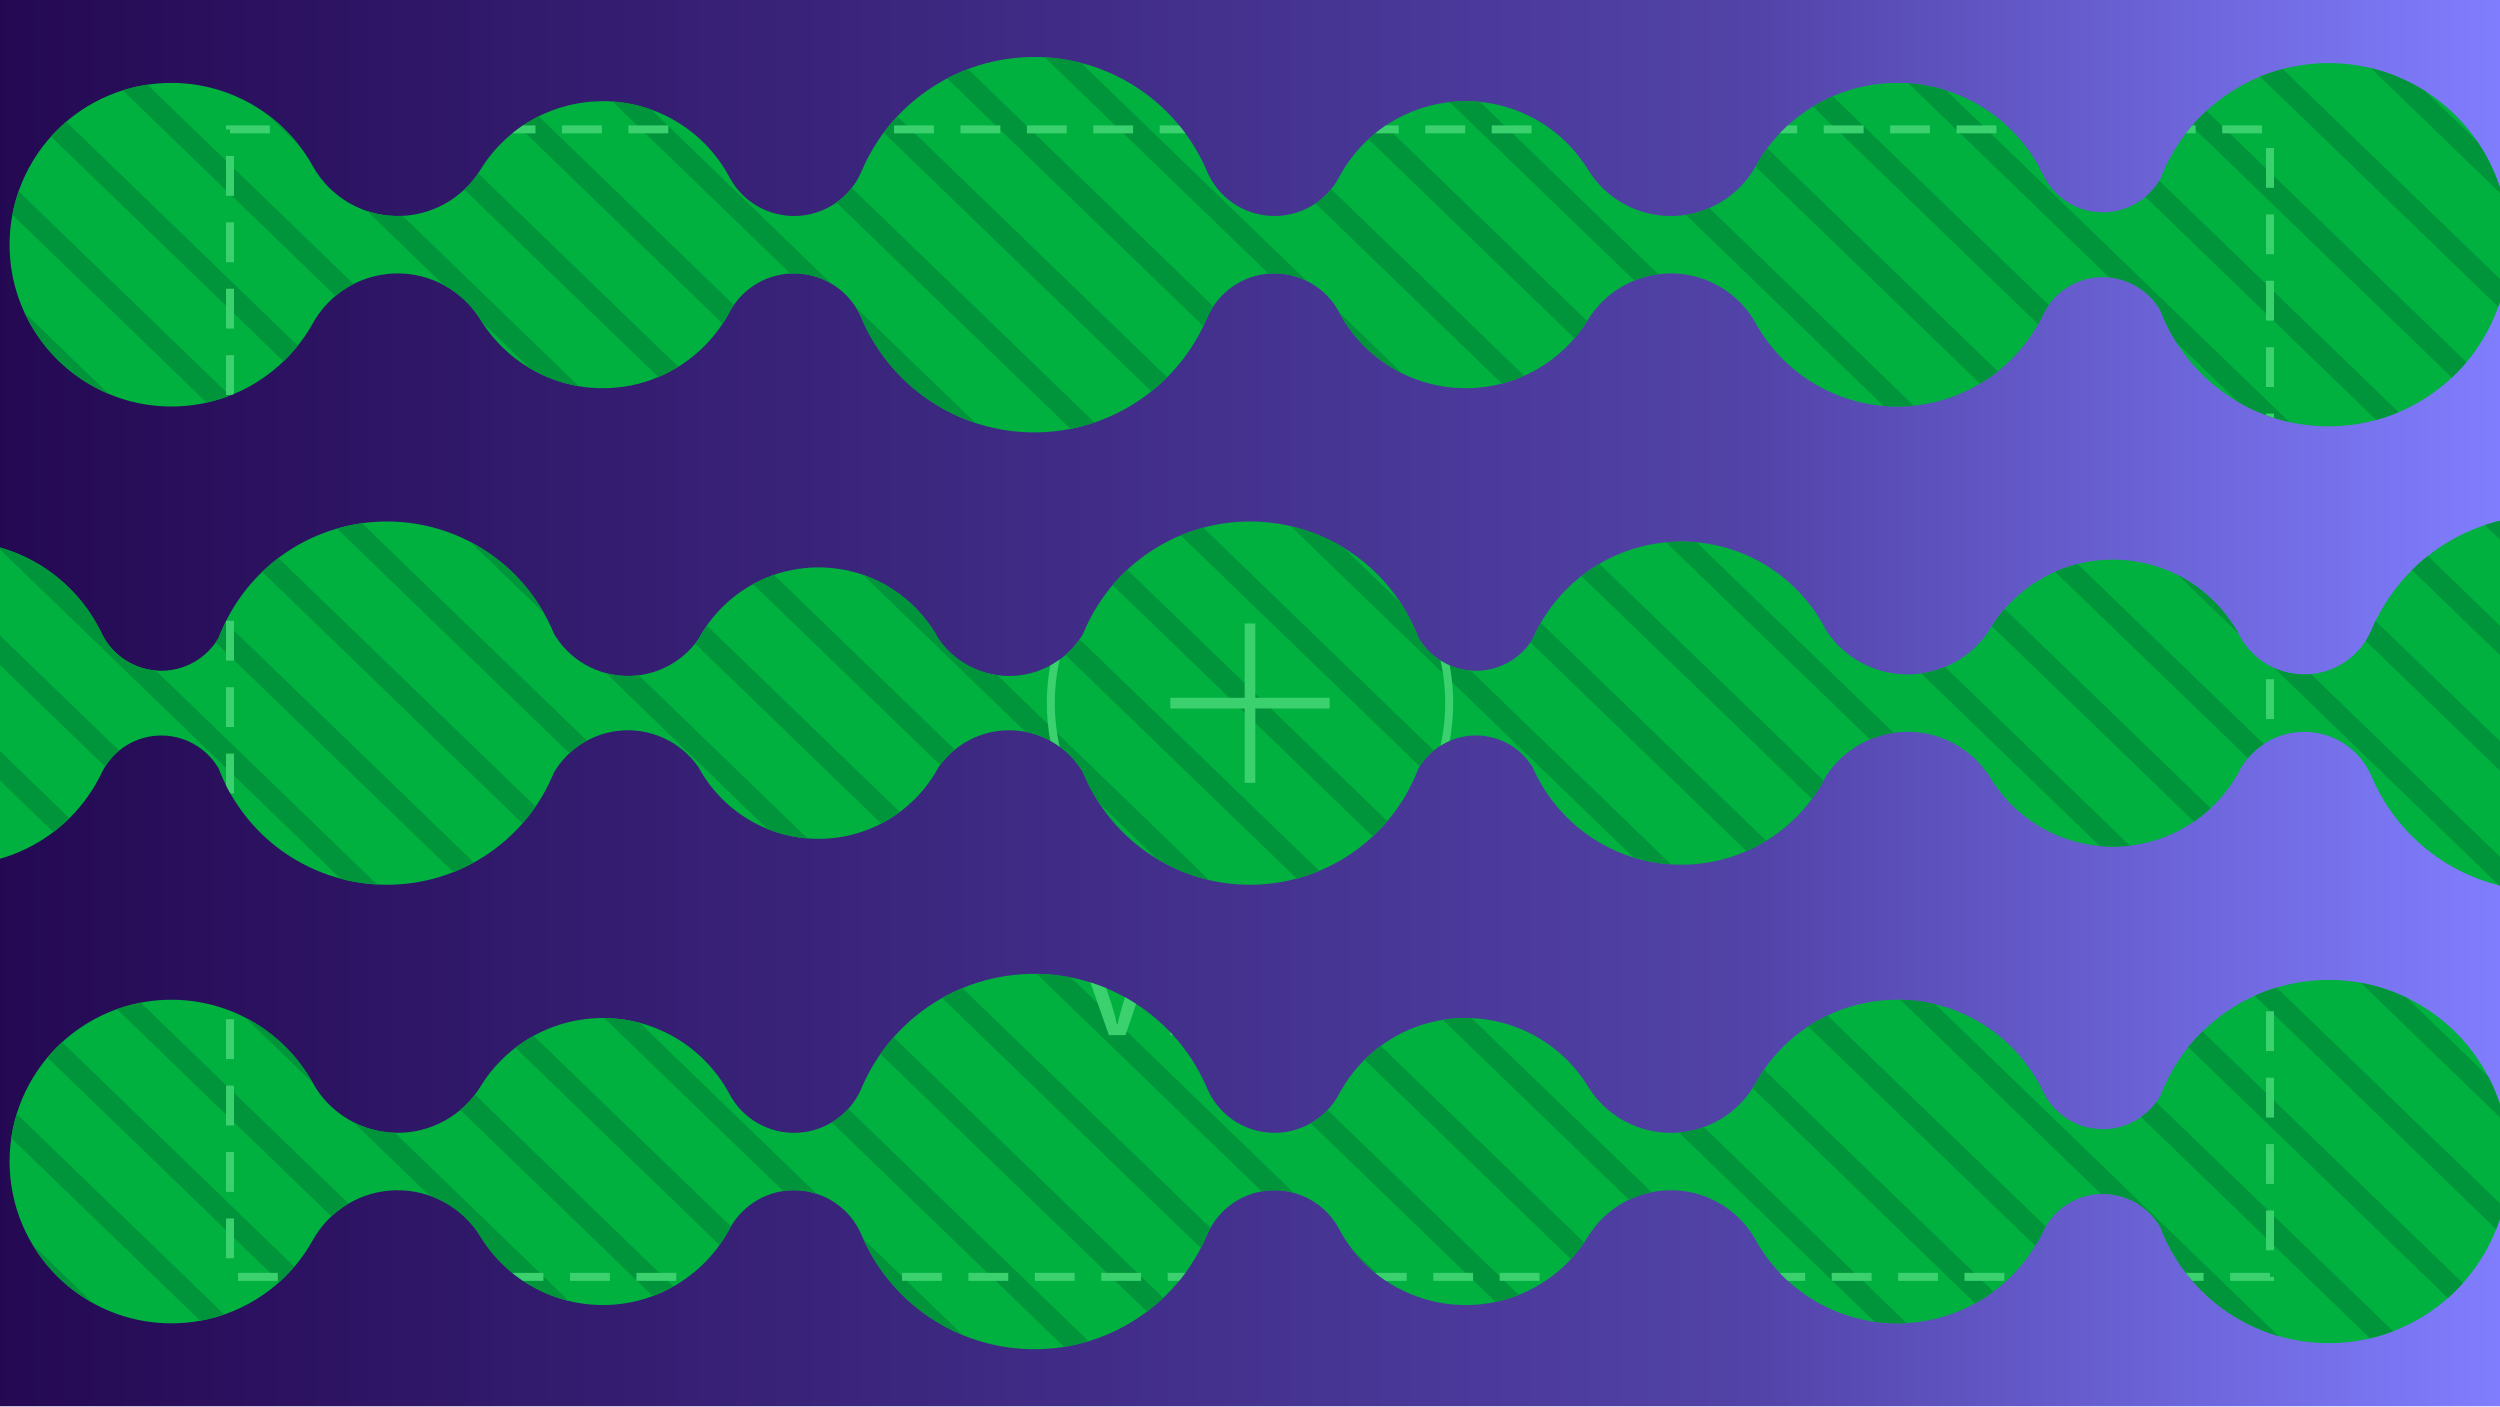
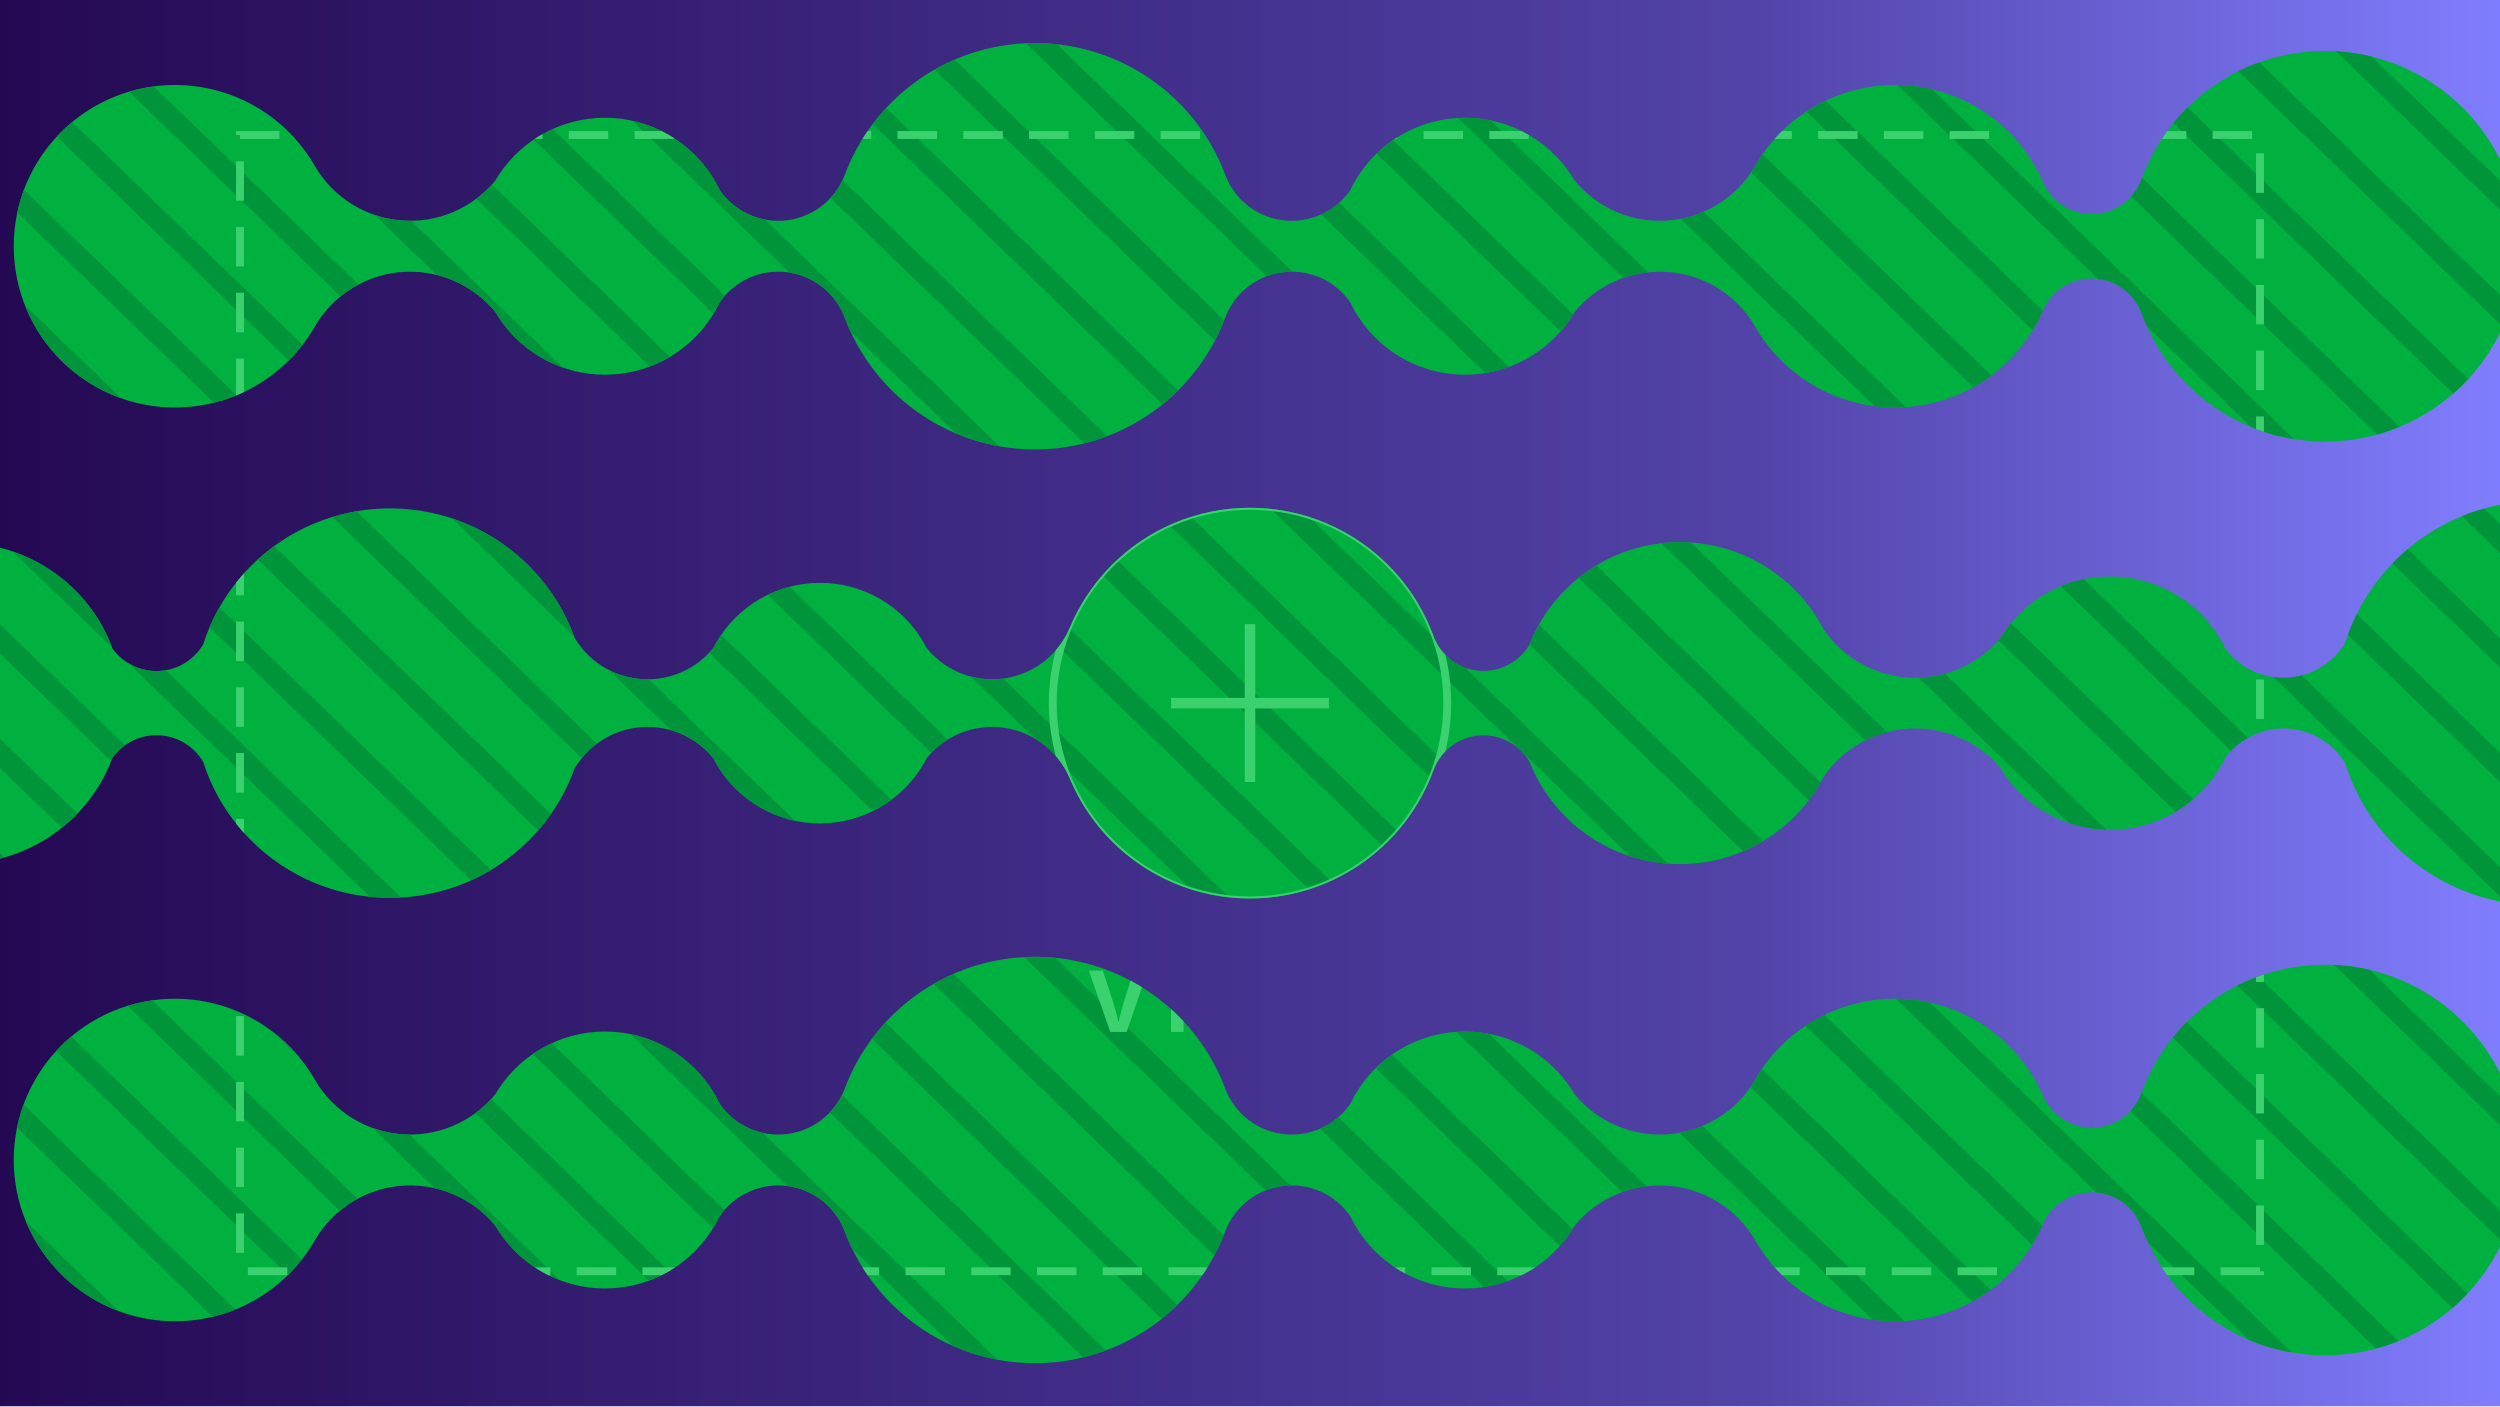
<svg xmlns="http://www.w3.org/2000/svg" viewBox="0 0 1920 1080" width="1920" height="1080">
  <defs>
    <linearGradient id="sfeerGrad" x1="0" y1="0" x2="1" y2="0">
      <stop offset="0" stop-color="#240852" />
      <stop offset="0.7" stop-color="#5243A8" />
      <stop offset="1" stop-color="#817EFF" />
    </linearGradient>
    <linearGradient id="sfeerGradU" gradientUnits="userSpaceOnUse" x1="0" y1="0" x2="1920" y2="0">
      <stop offset="0" stop-color="#240852" />
      <stop offset="0.7" stop-color="#5243A8" />
      <stop offset="1" stop-color="#817EFF" />
    </linearGradient>
  </defs>
  <rect id="fond" width="1920" height="1080" fill="url(#sfeerGrad)" />
  <clipPath id="fenetre-k2">
-     <path d="M-158.32 540a124.26 124.26 0 1 1 248.52 0a124.26 124.26 0 1 1 -248.52 0Z M158.98 540a138.32 138.32 0 1 1 276.63 0a138.32 138.32 0 1 1 -276.63 0Z M524.11 540a104.53 104.22 0 1 1 209.07 0a104.53 104.22 0 1 1 -209.07 0Z M821.68 540a138.32 138.32 0 1 1 276.63 0a138.32 138.32 0 1 1 -276.63 0Z M1166.91 540a124.44 124.07 0 1 1 248.89 0a124.44 124.07 0 1 1 -248.89 0Z M1512.51 540a110.2 110.2 0 1 1 220.4 0a110.2 110.2 0 1 1 -220.4 0Z M1809.92 540a144.14 144.14 0 1 1 288.28 0a144.14 144.14 0 1 1 -288.28 0Z M77.97 486.25A50.93 50.93 0 0 0 170.55 484.61A138.32 138.32 0 1 1 170.55 595.39A50.93 50.93 0 0 0 77.97 593.75A124.26 124.26 0 1 1 77.97 486.25Z M422.49 481.2A66.01 66.01 0 0 0 539.01 486.83A104.22 104.22 0 1 1 539.01 593.17A66.01 66.01 0 0 0 422.49 598.8A138.32 138.32 0 1 1 422.49 481.2Z M718.28 486.83A66.01 66.01 0 0 0 834.8 481.2A138.32 138.32 0 1 1 834.8 598.8A66.01 66.01 0 0 0 718.28 593.17A104.22 104.22 0 1 1 718.28 486.83Z M1086.73 484.58A51.06 51.06 0 0 0 1179.53 486.25A124.07 124.07 0 1 1 1179.53 593.75A51.06 51.06 0 0 0 1086.73 595.42A138.32 138.32 0 1 1 1086.73 484.58Z M1399.72 479.58A74.82 74.82 0 0 0 1528.82 482.31A110.2 110.2 0 1 1 1528.82 597.69A74.82 74.82 0 0 0 1399.72 600.42A124.07 124.07 0 1 1 1399.72 479.58Z M1719.96 488.17A56.25 56.25 0 0 0 1821.38 483.69A144.14 144.14 0 1 1 1821.38 596.31A56.25 56.25 0 0 0 1719.96 591.83A110.2 110.2 0 1 1 1719.96 488.17Z M7.36 187.94a124.26 124.26 0 1 1 248.52 0a124.26 124.26 0 1 1 -248.52 0Z M352.77 187.94a110.2 110.2 0 1 1 220.4 0a110.2 110.2 0 1 1 -220.4 0Z M650.18 187.94a144.14 144.14 0 1 1 288.28 0a144.14 144.14 0 1 1 -288.28 0Z M1015.48 187.94a110.2 110.2 0 1 1 220.4 0a110.2 110.2 0 1 1 -220.4 0Z M1332.77 187.94a124.26 124.26 0 1 1 248.52 0a124.26 124.26 0 1 1 -248.52 0Z M1650.07 187.94a138.32 138.32 0 1 1 276.63 0a138.32 138.32 0 1 1 -276.63 0Z M240.21 127.54A74.64 74.64 0 0 0 369.04 130.3A110.2 110.2 0 1 1 369.04 245.57A74.64 74.64 0 0 0 240.21 248.33A124.26 124.26 0 1 1 240.21 127.54Z M560.22 136.1A56.25 56.25 0 0 0 661.64 131.62A144.14 144.14 0 1 1 661.64 244.25A56.25 56.25 0 0 0 560.22 239.77A110.2 110.2 0 1 1 560.22 136.1Z M927.01 131.62A56.25 56.25 0 0 0 1028.43 136.1A110.2 110.2 0 1 1 1028.43 239.77A56.25 56.25 0 0 0 927.01 244.25A144.14 144.14 0 1 1 927.01 131.62Z M1219.6 130.3A74.64 74.64 0 0 0 1348.44 127.54A124.26 124.26 0 1 1 1348.44 248.33A74.64 74.64 0 0 0 1219.6 245.57A110.2 110.2 0 1 1 1219.6 130.3Z M1569.06 134.19A50.93 50.93 0 0 0 1661.64 132.55A138.32 138.32 0 1 1 1661.64 243.32A50.93 50.93 0 0 0 1569.06 241.69A124.26 124.26 0 1 1 1569.06 134.19Z M7.36 892.06a124.26 124.26 0 1 1 248.52 0a124.26 124.26 0 1 1 -248.52 0Z M352.77 892.06a110.2 110.2 0 1 1 220.4 0a110.2 110.2 0 1 1 -220.4 0Z M650.18 892.06a144.14 144.14 0 1 1 288.28 0a144.14 144.14 0 1 1 -288.28 0Z M1015.48 892.06a110.2 110.2 0 1 1 220.4 0a110.2 110.2 0 1 1 -220.4 0Z M1332.77 892.06a124.26 124.26 0 1 1 248.52 0a124.26 124.26 0 1 1 -248.52 0Z M1650.07 892.06a138.32 138.32 0 1 1 276.63 0a138.32 138.32 0 1 1 -276.63 0Z M240.21 831.67A74.64 74.64 0 0 0 369.04 834.43A110.2 110.2 0 1 1 369.04 949.7A74.64 74.64 0 0 0 240.21 952.46A124.26 124.26 0 1 1 240.21 831.67Z M560.22 840.23A56.25 56.25 0 0 0 661.64 835.75A144.14 144.14 0 1 1 661.64 948.38A56.25 56.25 0 0 0 560.22 943.9A110.2 110.2 0 1 1 560.22 840.23Z M927.01 835.75A56.25 56.25 0 0 0 1028.43 840.23A110.2 110.2 0 1 1 1028.43 943.9A56.25 56.25 0 0 0 927.01 948.38A144.14 144.14 0 1 1 927.01 835.75Z M1219.6 834.43A74.64 74.64 0 0 0 1348.44 831.67A124.26 124.26 0 1 1 1348.44 952.46A74.64 74.64 0 0 0 1219.6 949.7A110.2 110.2 0 1 1 1219.6 834.43Z M1569.06 838.31A50.93 50.93 0 0 0 1661.64 836.68A138.32 138.32 0 1 1 1661.64 947.45A50.93 50.93 0 0 0 1569.06 945.81A124.26 124.26 0 1 1 1569.06 838.31Z" />
+     <path d="M-155.23 540a124.51 123.17 0 1 1 249.02 0a124.51 123.17 0 1 1 -249.02 0Z M149.08 540a150.44 149.55 0 1 1 300.88 0a150.44 149.55 0 1 1 -300.88 0Z M537.89 540a91.87 91.42 0 1 1 183.73 0a91.87 91.42 0 1 1 -183.73 0Z M810.01 540a149.99 149.99 0 1 1 299.99 0a149.99 149.99 0 1 1 -299.99 0Z M1166.18 540a124.06 123.62 0 1 1 248.13 0a124.06 123.62 0 1 1 -248.13 0Z M1522.35 540a98.13 97.24 0 1 1 196.27 0a98.13 97.24 0 1 1 -196.27 0Z M1794.01 540a156.71 155.37 0 1 1 313.42 0a156.71 155.37 0 1 1 -313.42 0Z M82.05 490.47A41.65 41.65 0 0 0 159.25 488.16A149.55 149.55 0 1 1 159.25 591.84A41.65 41.65 0 0 0 82.05 589.53A123.17 123.17 0 1 1 82.05 490.47Z M437.32 481.91A65.09 65.09 0 0 0 552.39 491.3A91.42 91.42 0 1 1 552.39 588.7A65.09 65.09 0 0 0 437.32 598.09A149.55 149.55 0 1 1 437.32 481.91Z M707.19 491.41A64.7 64.7 0 0 0 821.66 482.03A149.99 149.99 0 1 1 821.66 597.97A64.7 64.7 0 0 0 707.19 588.59A91.42 91.42 0 1 1 707.19 491.41Z M1100.84 488.39A40.99 40.99 0 0 0 1176.9 490.65A123.62 123.62 0 1 1 1176.9 589.35A40.99 40.99 0 0 0 1100.84 591.61A149.99 149.99 0 1 1 1100.84 488.39Z M1397.2 478.02A85.29 85.29 0 0 0 1540.84 484.2A97.24 97.24 0 1 1 1540.84 595.8A85.29 85.29 0 0 0 1397.2 601.98A123.62 123.62 0 1 1 1397.2 478.02Z M1705.2 492.27A55.54 55.54 0 0 0 1805.5 484.76A155.37 155.37 0 1 1 1805.5 595.24A55.54 55.54 0 0 0 1705.2 587.73A97.24 97.24 0 1 1 1705.2 492.27Z M10.56 189.12a123.84 123.84 0 1 1 247.68 0a123.84 123.84 0 1 1 -247.68 0Z M366.95 189.12a97.69 97.69 0 1 1 195.37 0a97.69 97.69 0 1 1 -195.37 0Z M638.84 189.12a156.04 156.04 0 1 1 312.08 0a156.04 156.04 0 1 1 -312.08 0Z M1027.43 189.12a97.69 97.69 0 1 1 195.37 0a97.69 97.69 0 1 1 -195.37 0Z M1331.52 189.12a123.84 123.84 0 1 1 247.68 0a123.84 123.84 0 1 1 -247.68 0Z M1635.61 189.12a149.99 149.99 0 1 1 299.99 0a149.99 149.99 0 1 1 -299.99 0Z M241.67 127.23A84.66 84.66 0 0 0 384.47 133.3A97.69 97.69 0 1 1 384.47 244.94A84.66 84.66 0 0 0 241.67 251.01A123.84 123.84 0 1 1 241.67 127.23Z M549.96 141.55A54.64 54.64 0 0 0 648.83 134.18A156.04 156.04 0 1 1 648.83 244.06A54.64 54.64 0 0 0 549.96 236.69A97.69 97.69 0 1 1 549.96 141.55Z M940.93 134.18A54.64 54.64 0 0 0 1039.8 141.55A97.69 97.69 0 1 1 1039.8 236.69A54.64 54.64 0 0 0 940.93 244.06A156.04 156.04 0 1 1 940.93 134.18Z M1205.29 133.3A84.66 84.66 0 0 0 1348.09 127.23A123.84 123.84 0 1 1 1348.09 251.01A84.66 84.66 0 0 0 1205.29 244.94A97.69 97.69 0 1 1 1205.29 133.3Z M1568.95 139.79A40.83 40.83 0 0 0 1644.75 137.56A149.99 149.99 0 1 1 1644.75 240.68A40.83 40.83 0 0 0 1568.95 238.45A123.84 123.84 0 1 1 1568.95 139.79Z M10.56 890.88a123.84 123.84 0 1 1 247.68 0a123.84 123.84 0 1 1 -247.68 0Z M366.95 890.88a97.69 97.69 0 1 1 195.37 0a97.69 97.69 0 1 1 -195.37 0Z M638.84 890.88a156.04 156.04 0 1 1 312.08 0a156.04 156.04 0 1 1 -312.08 0Z M1027.43 890.88a97.69 97.69 0 1 1 195.37 0a97.69 97.69 0 1 1 -195.37 0Z M1331.52 890.88a123.84 123.84 0 1 1 247.68 0a123.84 123.84 0 1 1 -247.68 0Z M1635.61 890.88a149.99 149.99 0 1 1 299.99 0a149.99 149.99 0 1 1 -299.99 0Z M241.67 828.99A84.66 84.66 0 0 0 384.47 835.06A97.69 97.69 0 1 1 384.47 946.7A84.66 84.66 0 0 0 241.67 952.77A123.84 123.84 0 1 1 241.67 828.99Z M549.96 843.31A54.64 54.64 0 0 0 648.83 835.94A156.04 156.04 0 1 1 648.83 945.82A54.64 54.64 0 0 0 549.96 938.45A97.69 97.69 0 1 1 549.96 843.31Z M940.93 835.94A54.64 54.64 0 0 0 1039.8 843.31A97.69 97.69 0 1 1 1039.8 938.45A54.64 54.64 0 0 0 940.93 945.82A156.04 156.04 0 1 1 940.93 835.94Z M1205.29 835.06A84.66 84.66 0 0 0 1348.09 828.99A123.84 123.84 0 1 1 1348.09 952.77A84.66 84.66 0 0 0 1205.29 946.7A97.69 97.69 0 1 1 1205.29 835.06Z M1568.95 841.55A40.83 40.83 0 0 0 1644.75 839.32A149.99 149.99 0 1 1 1644.75 942.44A40.83 40.83 0 0 0 1568.95 940.21A123.84 123.84 0 1 1 1568.95 841.55Z" />
  </clipPath>
  <g id="fenetre" clip-path="url(#fenetre-k2)">
    <g id="k2-plaque">
      <rect width="1920" height="1080" fill="#00B140" />
-       <g transform="translate(960.0 540.0) scale(1.02) translate(-960.0 -540.0)">
+       <g transform="translate(960.0 540.0) scale(1.01) translate(-960.0 -540.0)">
        <path d="M-1260 -40L-60 1120 M-1170 -40L30 1120 M-1080 -40L120 1120 M-990 -40L210 1120 M-900 -40L300 1120 M-810 -40L390 1120 M-720 -40L480 1120 M-630 -40L570 1120 M-540 -40L660 1120 M-450 -40L750 1120 M-360 -40L840 1120 M-270 -40L930 1120 M-180 -40L1020 1120 M-90 -40L1110 1120 M0 -40L1200 1120 M90 -40L1290 1120 M180 -40L1380 1120 M270 -40L1470 1120 M360 -40L1560 1120 M450 -40L1650 1120 M540 -40L1740 1120 M630 -40L1830 1120 M720 -40L1920 1120 M810 -40L2010 1120 M900 -40L2100 1120 M990 -40L2190 1120 M1080 -40L2280 1120 M1170 -40L2370 1120 M1260 -40L2460 1120 M1350 -40L2550 1120 M1440 -40L2640 1120 M1530 -40L2730 1120 M1620 -40L2820 1120 M1710 -40L2910 1120 M1800 -40L3000 1120 M1890 -40L3090 1120 M1980 -40L3180 1120 M2070 -40L3270 1120 M2160 -40L3360 1120 M2250 -40L3450 1120 M2340 -40L3540 1120 M2430 -40L3630 1120 M2520 -40L3720 1120 M2610 -40L3810 1120 M2700 -40L3900 1120 M2790 -40L3990 1120 M2880 -40L4080 1120 M2970 -40L4170 1120 M3060 -40L4260 1120 M3150 -40L4350 1120" stroke="#00953A" stroke-width="16" fill="none" />
        <rect x="192.0" y="108.0" width="1536.0" height="864.0" fill="none" stroke="#3BD16F" stroke-width="6" stroke-dasharray="30 20" />
        <path d="M900.0 540.0H1020.0M960.0 480.0V600.0" stroke="#3BD16F" stroke-width="8" />
        <circle cx="960.0" cy="540.0" r="150" fill="none" stroke="#3BD16F" stroke-width="6" />
        <text x="960.0" y="790.0" font-family="Inter, Arial, sans-serif" font-size="64" font-weight="700" fill="#3BD16F" text-anchor="middle" letter-spacing="12">VIDÉO</text>
      </g>
    </g>
  </g>
-   <path id="rangee-axe" d="M-158.32 540a124.26 124.26 0 1 1 248.52 0a124.26 124.26 0 1 1 -248.52 0Z M158.98 540a138.32 138.32 0 1 1 276.63 0a138.32 138.32 0 1 1 -276.63 0Z M524.11 540a104.53 104.22 0 1 1 209.07 0a104.53 104.22 0 1 1 -209.07 0Z M821.68 540a138.32 138.32 0 1 1 276.63 0a138.32 138.32 0 1 1 -276.63 0Z M1166.91 540a124.44 124.07 0 1 1 248.89 0a124.44 124.07 0 1 1 -248.89 0Z M1512.51 540a110.2 110.2 0 1 1 220.4 0a110.2 110.2 0 1 1 -220.4 0Z M1809.92 540a144.14 144.14 0 1 1 288.28 0a144.14 144.14 0 1 1 -288.28 0Z M77.97 486.25A50.93 50.93 0 0 0 170.55 484.61A138.32 138.32 0 1 1 170.55 595.39A50.93 50.93 0 0 0 77.97 593.75A124.26 124.26 0 1 1 77.97 486.25Z M422.49 481.2A66.01 66.01 0 0 0 539.01 486.83A104.22 104.22 0 1 1 539.01 593.17A66.01 66.01 0 0 0 422.49 598.8A138.32 138.32 0 1 1 422.49 481.2Z M718.28 486.83A66.01 66.01 0 0 0 834.8 481.2A138.32 138.32 0 1 1 834.8 598.8A66.01 66.01 0 0 0 718.28 593.17A104.22 104.22 0 1 1 718.28 486.83Z M1086.73 484.58A51.06 51.06 0 0 0 1179.53 486.25A124.07 124.07 0 1 1 1179.53 593.75A51.06 51.06 0 0 0 1086.73 595.42A138.32 138.32 0 1 1 1086.73 484.58Z M1399.72 479.58A74.82 74.82 0 0 0 1528.82 482.31A110.2 110.2 0 1 1 1528.82 597.69A74.82 74.82 0 0 0 1399.72 600.42A124.07 124.07 0 1 1 1399.72 479.58Z M1719.96 488.17A56.25 56.25 0 0 0 1821.38 483.69A144.14 144.14 0 1 1 1821.38 596.31A56.25 56.25 0 0 0 1719.96 591.83A110.2 110.2 0 1 1 1719.96 488.17Z" fill="none" />
-   <path id="rangees-hors-axe" d="M7.36 187.94a124.26 124.26 0 1 1 248.52 0a124.26 124.26 0 1 1 -248.52 0Z M352.77 187.94a110.2 110.2 0 1 1 220.4 0a110.2 110.2 0 1 1 -220.4 0Z M650.18 187.94a144.14 144.14 0 1 1 288.28 0a144.14 144.14 0 1 1 -288.28 0Z M1015.48 187.94a110.2 110.2 0 1 1 220.4 0a110.2 110.2 0 1 1 -220.4 0Z M1332.77 187.94a124.26 124.26 0 1 1 248.52 0a124.26 124.26 0 1 1 -248.52 0Z M1650.07 187.94a138.32 138.32 0 1 1 276.63 0a138.32 138.32 0 1 1 -276.63 0Z M240.21 127.54A74.64 74.64 0 0 0 369.04 130.3A110.2 110.2 0 1 1 369.04 245.57A74.64 74.64 0 0 0 240.21 248.33A124.26 124.26 0 1 1 240.21 127.54Z M560.22 136.1A56.25 56.25 0 0 0 661.64 131.62A144.14 144.14 0 1 1 661.64 244.25A56.25 56.25 0 0 0 560.22 239.77A110.2 110.2 0 1 1 560.22 136.1Z M927.01 131.62A56.25 56.25 0 0 0 1028.43 136.1A110.2 110.2 0 1 1 1028.43 239.77A56.25 56.25 0 0 0 927.01 244.25A144.14 144.14 0 1 1 927.01 131.62Z M1219.6 130.3A74.64 74.64 0 0 0 1348.44 127.54A124.26 124.26 0 1 1 1348.44 248.33A74.64 74.64 0 0 0 1219.6 245.57A110.2 110.2 0 1 1 1219.6 130.3Z M1569.06 134.19A50.93 50.93 0 0 0 1661.64 132.55A138.32 138.32 0 1 1 1661.64 243.32A50.93 50.93 0 0 0 1569.06 241.69A124.26 124.26 0 1 1 1569.06 134.19Z M7.36 892.06a124.26 124.26 0 1 1 248.52 0a124.26 124.26 0 1 1 -248.52 0Z M352.77 892.06a110.2 110.2 0 1 1 220.4 0a110.2 110.2 0 1 1 -220.4 0Z M650.18 892.06a144.14 144.14 0 1 1 288.28 0a144.14 144.14 0 1 1 -288.28 0Z M1015.48 892.06a110.2 110.2 0 1 1 220.4 0a110.2 110.2 0 1 1 -220.4 0Z M1332.77 892.06a124.26 124.26 0 1 1 248.52 0a124.26 124.26 0 1 1 -248.52 0Z M1650.07 892.06a138.32 138.32 0 1 1 276.63 0a138.32 138.32 0 1 1 -276.63 0Z M240.21 831.67A74.64 74.64 0 0 0 369.04 834.43A110.2 110.2 0 1 1 369.04 949.7A74.64 74.64 0 0 0 240.21 952.46A124.26 124.26 0 1 1 240.21 831.67Z M560.22 840.23A56.25 56.25 0 0 0 661.64 835.75A144.14 144.14 0 1 1 661.64 948.38A56.25 56.25 0 0 0 560.22 943.9A110.2 110.2 0 1 1 560.22 840.23Z M927.01 835.75A56.25 56.25 0 0 0 1028.43 840.23A110.2 110.2 0 1 1 1028.43 943.9A56.25 56.25 0 0 0 927.01 948.38A144.14 144.14 0 1 1 927.01 835.75Z M1219.6 834.43A74.64 74.64 0 0 0 1348.44 831.67A124.26 124.26 0 1 1 1348.44 952.46A74.64 74.64 0 0 0 1219.6 949.7A110.2 110.2 0 1 1 1219.6 834.43Z M1569.06 838.31A50.93 50.93 0 0 0 1661.64 836.68A138.32 138.32 0 1 1 1661.64 947.45A50.93 50.93 0 0 0 1569.06 945.81A124.26 124.26 0 1 1 1569.06 838.31Z" fill="none" />
+   <path id="rangee-axe" d="M-155.23 540a124.51 123.17 0 1 1 249.02 0a124.51 123.17 0 1 1 -249.02 0Z M149.08 540a150.44 149.55 0 1 1 300.88 0a150.44 149.55 0 1 1 -300.88 0Z M537.89 540a91.87 91.42 0 1 1 183.73 0a91.87 91.42 0 1 1 -183.73 0Z M810.01 540a149.99 149.99 0 1 1 299.99 0a149.99 149.99 0 1 1 -299.99 0Z M1166.18 540a124.06 123.62 0 1 1 248.13 0a124.06 123.62 0 1 1 -248.13 0Z M1522.35 540a98.13 97.24 0 1 1 196.27 0a98.13 97.24 0 1 1 -196.27 0Z M1794.01 540a156.71 155.37 0 1 1 313.42 0a156.71 155.37 0 1 1 -313.42 0Z M82.05 490.47A41.65 41.65 0 0 0 159.25 488.16A149.55 149.55 0 1 1 159.25 591.84A41.65 41.65 0 0 0 82.05 589.53A123.17 123.17 0 1 1 82.05 490.47Z M437.32 481.91A65.09 65.09 0 0 0 552.39 491.3A91.42 91.42 0 1 1 552.39 588.7A65.09 65.09 0 0 0 437.32 598.09A149.55 149.55 0 1 1 437.32 481.91Z M707.19 491.41A64.7 64.7 0 0 0 821.66 482.03A149.99 149.99 0 1 1 821.66 597.97A64.7 64.7 0 0 0 707.19 588.59A91.42 91.42 0 1 1 707.19 491.41Z M1100.84 488.39A40.99 40.99 0 0 0 1176.9 490.65A123.62 123.62 0 1 1 1176.9 589.35A40.99 40.99 0 0 0 1100.84 591.61A149.99 149.99 0 1 1 1100.84 488.39Z M1397.2 478.02A85.29 85.29 0 0 0 1540.84 484.2A97.24 97.24 0 1 1 1540.84 595.8A85.29 85.29 0 0 0 1397.2 601.98A123.62 123.62 0 1 1 1397.2 478.02Z M1705.2 492.27A55.54 55.54 0 0 0 1805.5 484.76A155.37 155.37 0 1 1 1805.5 595.24A55.54 55.54 0 0 0 1705.2 587.73A97.24 97.24 0 1 1 1705.2 492.27Z" fill="none" />
+   <path id="rangees-hors-axe" d="M10.56 189.12a123.84 123.84 0 1 1 247.68 0a123.84 123.84 0 1 1 -247.68 0Z M366.95 189.12a97.69 97.69 0 1 1 195.37 0a97.69 97.69 0 1 1 -195.37 0Z M638.84 189.12a156.04 156.04 0 1 1 312.08 0a156.04 156.04 0 1 1 -312.08 0Z M1027.43 189.12a97.69 97.69 0 1 1 195.37 0a97.69 97.69 0 1 1 -195.37 0Z M1331.52 189.12a123.84 123.84 0 1 1 247.68 0a123.84 123.84 0 1 1 -247.68 0Z M1635.61 189.12a149.99 149.99 0 1 1 299.99 0a149.99 149.99 0 1 1 -299.99 0Z M241.67 127.23A84.66 84.66 0 0 0 384.47 133.3A97.69 97.69 0 1 1 384.47 244.94A84.66 84.66 0 0 0 241.67 251.01A123.84 123.84 0 1 1 241.67 127.23Z M549.96 141.55A54.64 54.64 0 0 0 648.83 134.18A156.04 156.04 0 1 1 648.83 244.06A54.64 54.64 0 0 0 549.96 236.69A97.69 97.69 0 1 1 549.96 141.55Z M940.93 134.18A54.64 54.64 0 0 0 1039.8 141.55A97.69 97.69 0 1 1 1039.8 236.69A54.64 54.64 0 0 0 940.93 244.06A156.04 156.04 0 1 1 940.93 134.18Z M1205.29 133.3A84.66 84.66 0 0 0 1348.09 127.23A123.84 123.84 0 1 1 1348.09 251.01A84.66 84.66 0 0 0 1205.29 244.94A97.69 97.69 0 1 1 1205.29 133.3Z M1568.95 139.79A40.83 40.83 0 0 0 1644.75 137.56A149.99 149.99 0 1 1 1644.75 240.68A40.83 40.83 0 0 0 1568.95 238.45A123.84 123.84 0 1 1 1568.95 139.79Z M10.56 890.88a123.84 123.84 0 1 1 247.68 0a123.84 123.84 0 1 1 -247.68 0Z M366.95 890.88a97.69 97.69 0 1 1 195.37 0a97.69 97.69 0 1 1 -195.37 0Z M638.84 890.88a156.04 156.04 0 1 1 312.08 0a156.04 156.04 0 1 1 -312.08 0Z M1027.43 890.88a97.69 97.69 0 1 1 195.37 0a97.69 97.69 0 1 1 -195.37 0Z M1331.52 890.88a123.84 123.84 0 1 1 247.68 0a123.84 123.84 0 1 1 -247.68 0Z M1635.61 890.88a149.99 149.99 0 1 1 299.99 0a149.99 149.99 0 1 1 -299.99 0Z M241.67 828.99A84.66 84.66 0 0 0 384.47 835.06A97.69 97.69 0 1 1 384.47 946.7A84.66 84.66 0 0 0 241.67 952.77A123.84 123.84 0 1 1 241.67 828.99Z M549.96 843.31A54.64 54.64 0 0 0 648.83 835.94A156.04 156.04 0 1 1 648.83 945.82A54.64 54.64 0 0 0 549.96 938.45A97.69 97.69 0 1 1 549.96 843.31Z M940.93 835.94A54.64 54.64 0 0 0 1039.8 843.31A97.69 97.69 0 1 1 1039.8 938.45A54.64 54.64 0 0 0 940.93 945.82A156.04 156.04 0 1 1 940.93 835.94Z M1205.29 835.06A84.66 84.66 0 0 0 1348.09 828.99A123.84 123.84 0 1 1 1348.09 952.77A84.66 84.66 0 0 0 1205.29 946.7A97.69 97.69 0 1 1 1205.29 835.06Z M1568.95 841.55A40.83 40.83 0 0 0 1644.75 839.32A149.99 149.99 0 1 1 1644.75 942.44A40.83 40.83 0 0 0 1568.95 940.21A123.84 123.84 0 1 1 1568.95 841.55Z" fill="none" />
</svg>
